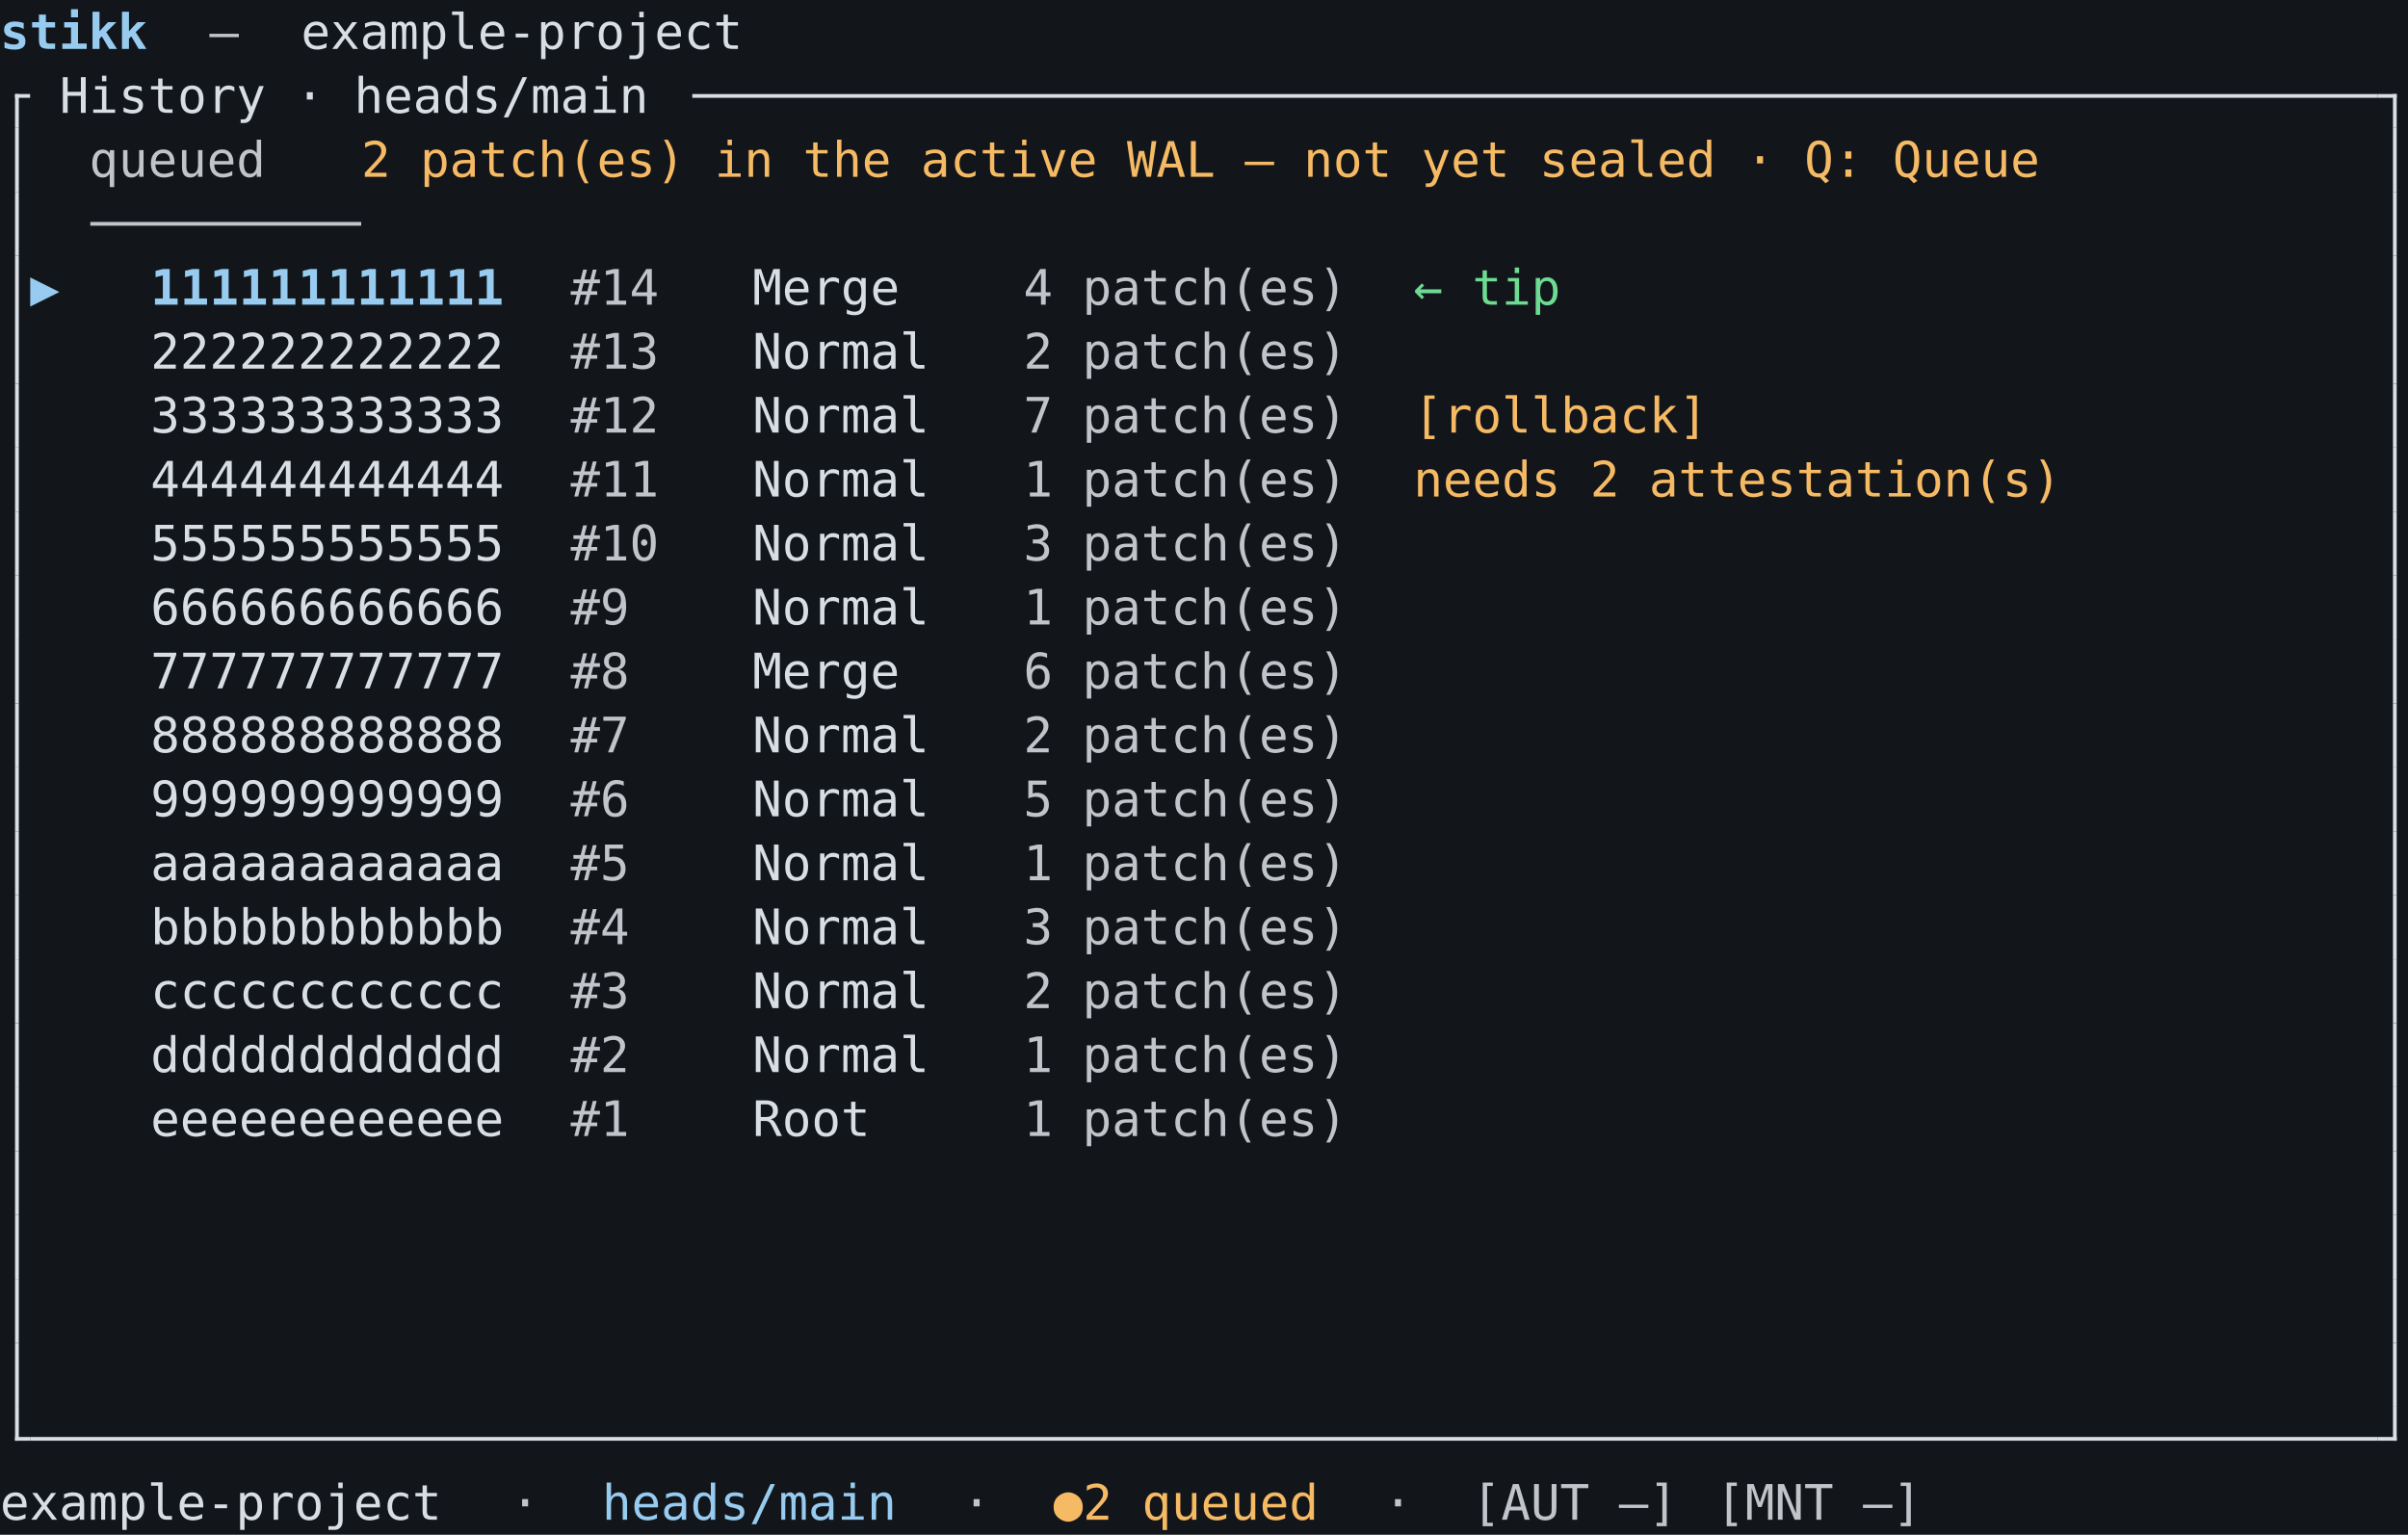
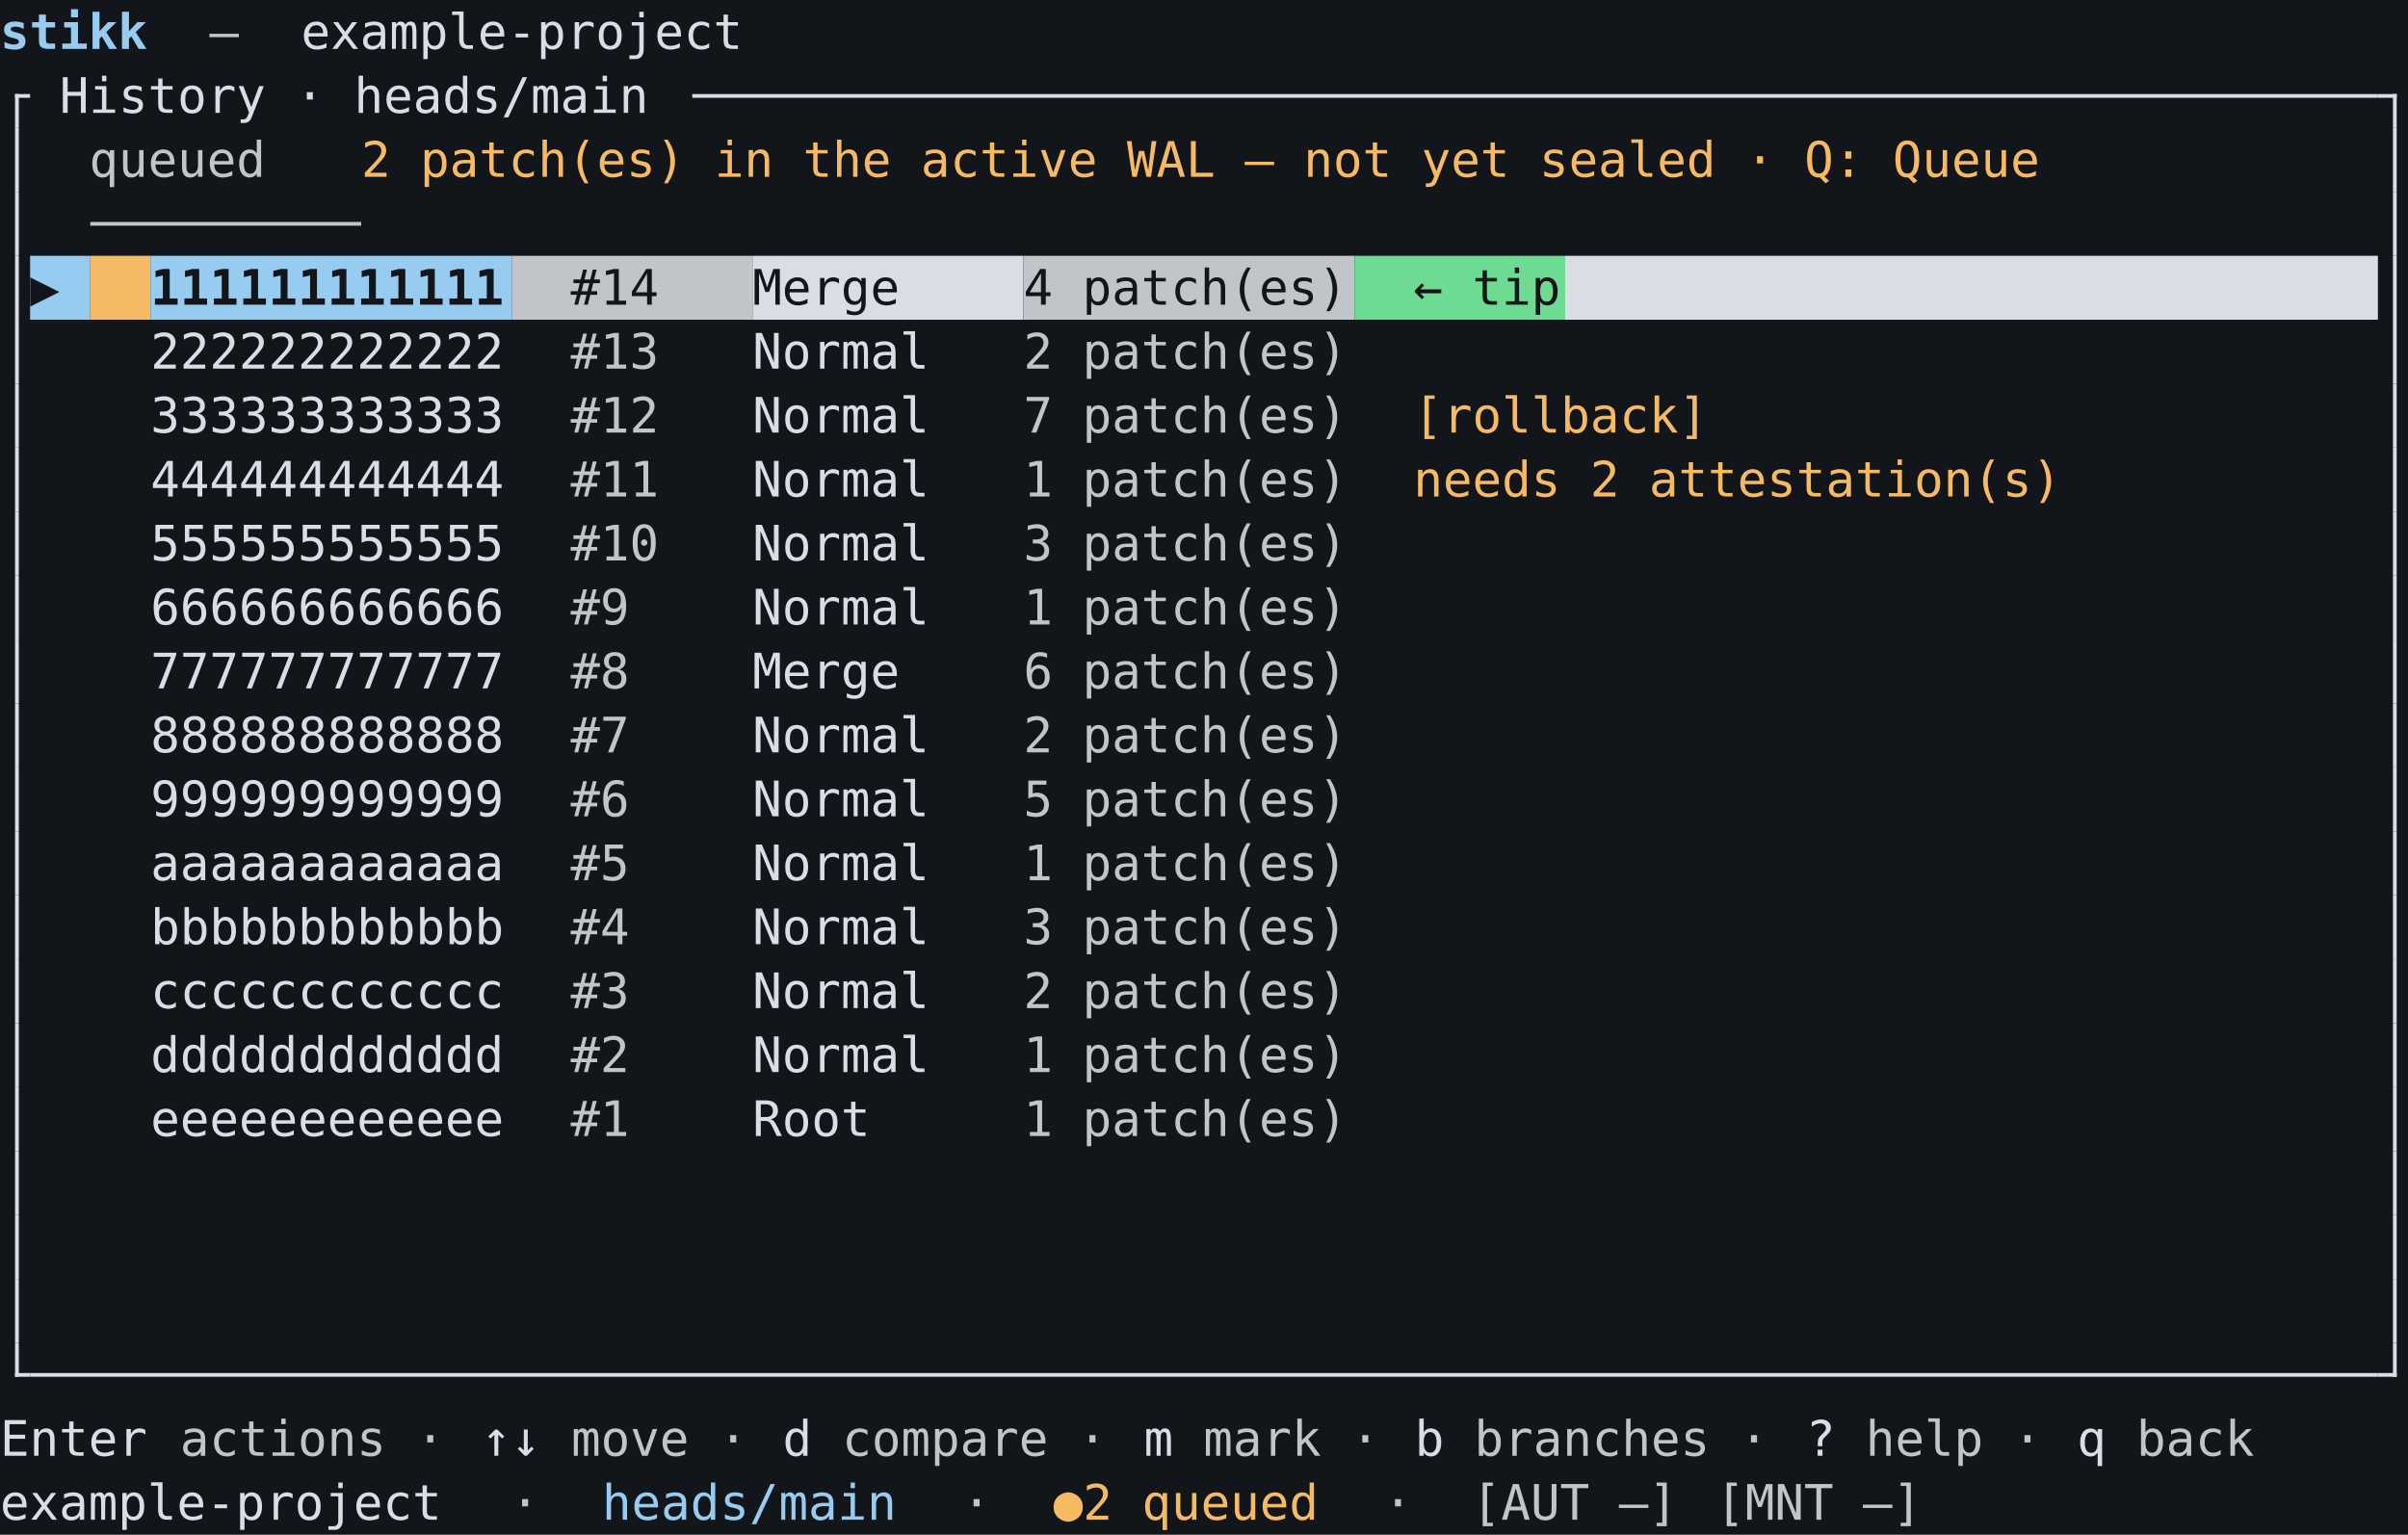
<svg xmlns="http://www.w3.org/2000/svg" width="640" height="408" viewBox="0 0 640 408" role="img">
  <rect width="640" height="408" fill="#12161b" />
  <g font-family="ui-monospace, SFMono-Regular, Menlo, Consolas, monospace" font-size="13" xml:space="preserve">
    <text x="0" y="13" textLength="40" lengthAdjust="spacing" fill="#97cbf0" font-weight="bold">stikk</text>
    <text x="40" y="13" textLength="40" lengthAdjust="spacing" fill="#c1c5ca">  —  </text>
    <text x="80" y="13" textLength="560" lengthAdjust="spacing" fill="#d8dee4">example-project                                                       </text>
    <rect x="4" y="25" width="4" height="1" fill="#d8dee4" />
    <rect x="4" y="25" width="1" height="9" fill="#d8dee4" />
    <text x="8" y="30" textLength="176" lengthAdjust="spacing" fill="#d8dee4"> History · heads/main </text>
    <rect x="184" y="25" width="448" height="1" fill="#d8dee4" />
    <rect x="632" y="25" width="5" height="1" fill="#d8dee4" />
    <rect x="636" y="25" width="1" height="9" fill="#d8dee4" />
    <rect x="4" y="34" width="1" height="17" fill="#d8dee4" />
    <text x="8" y="47" textLength="88" lengthAdjust="spacing" fill="#c1c5ca">  queued   </text>
    <text x="96" y="47" textLength="456" lengthAdjust="spacing" fill="#f7ba64">2 patch(es) in the active WAL — not yet sealed · Q: Queue</text>
    <rect x="636" y="34" width="1" height="17" fill="#d8dee4" />
    <rect x="4" y="51" width="1" height="17" fill="#d8dee4" />
    <rect x="24" y="59" width="72" height="1" fill="#c1c5ca" />
    <rect x="636" y="51" width="1" height="17" fill="#d8dee4" />
    <rect x="4" y="68" width="1" height="17" fill="#d8dee4" />
-     <text x="8" y="81" textLength="16" lengthAdjust="spacing" fill="#97cbf0">▶ </text>
-     <text x="40" y="81" textLength="96" lengthAdjust="spacing" fill="#97cbf0" font-weight="bold">111111111111</text>
-     <text x="136" y="81" textLength="64" lengthAdjust="spacing" fill="#c1c5ca">  #14   </text>
-     <text x="200" y="81" textLength="72" lengthAdjust="spacing" fill="#d8dee4">Merge    </text>
-     <text x="272" y="81" textLength="88" lengthAdjust="spacing" fill="#c1c5ca">4 patch(es)</text>
-     <text x="360" y="81" textLength="56" lengthAdjust="spacing" fill="#6ddb92">  ← tip</text>
+     <rect x="8" y="68" width="16" height="17" fill="#97cbf0" />
+     <text x="8" y="81" textLength="16" lengthAdjust="spacing" fill="#12161b">▶ </text>
+     <rect x="24" y="68" width="16" height="17" fill="#f7ba64" />
+     <rect x="40" y="68" width="96" height="17" fill="#97cbf0" />
+     <text x="40" y="81" textLength="96" lengthAdjust="spacing" fill="#12161b" font-weight="bold">111111111111</text>
+     <rect x="136" y="68" width="64" height="17" fill="#c1c5ca" />
+     <text x="136" y="81" textLength="64" lengthAdjust="spacing" fill="#12161b">  #14   </text>
+     <rect x="200" y="68" width="72" height="17" fill="#d8dee4" />
+     <text x="200" y="81" textLength="72" lengthAdjust="spacing" fill="#12161b">Merge    </text>
+     <rect x="272" y="68" width="88" height="17" fill="#c1c5ca" />
+     <text x="272" y="81" textLength="88" lengthAdjust="spacing" fill="#12161b">4 patch(es)</text>
+     <rect x="360" y="68" width="56" height="17" fill="#6ddb92" />
+     <text x="360" y="81" textLength="56" lengthAdjust="spacing" fill="#12161b">  ← tip</text>
+     <rect x="416" y="68" width="216" height="17" fill="#d8dee4" />
    <rect x="636" y="68" width="1" height="17" fill="#d8dee4" />
    <rect x="4" y="85" width="1" height="17" fill="#d8dee4" />
    <text x="40" y="98" textLength="96" lengthAdjust="spacing" fill="#d8dee4">222222222222</text>
    <text x="136" y="98" textLength="64" lengthAdjust="spacing" fill="#c1c5ca">  #13   </text>
    <text x="200" y="98" textLength="72" lengthAdjust="spacing" fill="#d8dee4">Normal   </text>
    <text x="272" y="98" textLength="88" lengthAdjust="spacing" fill="#c1c5ca">2 patch(es)</text>
    <rect x="636" y="85" width="1" height="17" fill="#d8dee4" />
    <rect x="4" y="102" width="1" height="17" fill="#d8dee4" />
    <text x="40" y="115" textLength="96" lengthAdjust="spacing" fill="#d8dee4">333333333333</text>
    <text x="136" y="115" textLength="64" lengthAdjust="spacing" fill="#c1c5ca">  #12   </text>
    <text x="200" y="115" textLength="72" lengthAdjust="spacing" fill="#d8dee4">Normal   </text>
    <text x="272" y="115" textLength="88" lengthAdjust="spacing" fill="#c1c5ca">7 patch(es)</text>
    <text x="360" y="115" textLength="96" lengthAdjust="spacing" fill="#f7ba64">  [rollback]</text>
    <rect x="636" y="102" width="1" height="17" fill="#d8dee4" />
    <rect x="4" y="119" width="1" height="17" fill="#d8dee4" />
    <text x="40" y="132" textLength="96" lengthAdjust="spacing" fill="#d8dee4">444444444444</text>
    <text x="136" y="132" textLength="64" lengthAdjust="spacing" fill="#c1c5ca">  #11   </text>
    <text x="200" y="132" textLength="72" lengthAdjust="spacing" fill="#d8dee4">Normal   </text>
    <text x="272" y="132" textLength="88" lengthAdjust="spacing" fill="#c1c5ca">1 patch(es)</text>
    <text x="360" y="132" textLength="192" lengthAdjust="spacing" fill="#f7ba64">  needs 2 attestation(s)</text>
    <rect x="636" y="119" width="1" height="17" fill="#d8dee4" />
    <rect x="4" y="136" width="1" height="17" fill="#d8dee4" />
    <text x="40" y="149" textLength="96" lengthAdjust="spacing" fill="#d8dee4">555555555555</text>
    <text x="136" y="149" textLength="64" lengthAdjust="spacing" fill="#c1c5ca">  #10   </text>
    <text x="200" y="149" textLength="72" lengthAdjust="spacing" fill="#d8dee4">Normal   </text>
    <text x="272" y="149" textLength="88" lengthAdjust="spacing" fill="#c1c5ca">3 patch(es)</text>
    <rect x="636" y="136" width="1" height="17" fill="#d8dee4" />
    <rect x="4" y="153" width="1" height="17" fill="#d8dee4" />
    <text x="40" y="166" textLength="96" lengthAdjust="spacing" fill="#d8dee4">666666666666</text>
    <text x="136" y="166" textLength="64" lengthAdjust="spacing" fill="#c1c5ca">  #9    </text>
    <text x="200" y="166" textLength="72" lengthAdjust="spacing" fill="#d8dee4">Normal   </text>
    <text x="272" y="166" textLength="88" lengthAdjust="spacing" fill="#c1c5ca">1 patch(es)</text>
    <rect x="636" y="153" width="1" height="17" fill="#d8dee4" />
    <rect x="4" y="170" width="1" height="17" fill="#d8dee4" />
    <text x="40" y="183" textLength="96" lengthAdjust="spacing" fill="#d8dee4">777777777777</text>
    <text x="136" y="183" textLength="64" lengthAdjust="spacing" fill="#c1c5ca">  #8    </text>
    <text x="200" y="183" textLength="72" lengthAdjust="spacing" fill="#d8dee4">Merge    </text>
    <text x="272" y="183" textLength="88" lengthAdjust="spacing" fill="#c1c5ca">6 patch(es)</text>
    <rect x="636" y="170" width="1" height="17" fill="#d8dee4" />
    <rect x="4" y="187" width="1" height="17" fill="#d8dee4" />
    <text x="40" y="200" textLength="96" lengthAdjust="spacing" fill="#d8dee4">888888888888</text>
    <text x="136" y="200" textLength="64" lengthAdjust="spacing" fill="#c1c5ca">  #7    </text>
    <text x="200" y="200" textLength="72" lengthAdjust="spacing" fill="#d8dee4">Normal   </text>
    <text x="272" y="200" textLength="88" lengthAdjust="spacing" fill="#c1c5ca">2 patch(es)</text>
    <rect x="636" y="187" width="1" height="17" fill="#d8dee4" />
    <rect x="4" y="204" width="1" height="17" fill="#d8dee4" />
    <text x="40" y="217" textLength="96" lengthAdjust="spacing" fill="#d8dee4">999999999999</text>
    <text x="136" y="217" textLength="64" lengthAdjust="spacing" fill="#c1c5ca">  #6    </text>
    <text x="200" y="217" textLength="72" lengthAdjust="spacing" fill="#d8dee4">Normal   </text>
    <text x="272" y="217" textLength="88" lengthAdjust="spacing" fill="#c1c5ca">5 patch(es)</text>
    <rect x="636" y="204" width="1" height="17" fill="#d8dee4" />
    <rect x="4" y="221" width="1" height="17" fill="#d8dee4" />
    <text x="40" y="234" textLength="96" lengthAdjust="spacing" fill="#d8dee4">aaaaaaaaaaaa</text>
    <text x="136" y="234" textLength="64" lengthAdjust="spacing" fill="#c1c5ca">  #5    </text>
    <text x="200" y="234" textLength="72" lengthAdjust="spacing" fill="#d8dee4">Normal   </text>
    <text x="272" y="234" textLength="88" lengthAdjust="spacing" fill="#c1c5ca">1 patch(es)</text>
    <rect x="636" y="221" width="1" height="17" fill="#d8dee4" />
    <rect x="4" y="238" width="1" height="17" fill="#d8dee4" />
    <text x="40" y="251" textLength="96" lengthAdjust="spacing" fill="#d8dee4">bbbbbbbbbbbb</text>
    <text x="136" y="251" textLength="64" lengthAdjust="spacing" fill="#c1c5ca">  #4    </text>
    <text x="200" y="251" textLength="72" lengthAdjust="spacing" fill="#d8dee4">Normal   </text>
    <text x="272" y="251" textLength="88" lengthAdjust="spacing" fill="#c1c5ca">3 patch(es)</text>
    <rect x="636" y="238" width="1" height="17" fill="#d8dee4" />
    <rect x="4" y="255" width="1" height="17" fill="#d8dee4" />
    <text x="40" y="268" textLength="96" lengthAdjust="spacing" fill="#d8dee4">cccccccccccc</text>
    <text x="136" y="268" textLength="64" lengthAdjust="spacing" fill="#c1c5ca">  #3    </text>
    <text x="200" y="268" textLength="72" lengthAdjust="spacing" fill="#d8dee4">Normal   </text>
    <text x="272" y="268" textLength="88" lengthAdjust="spacing" fill="#c1c5ca">2 patch(es)</text>
    <rect x="636" y="255" width="1" height="17" fill="#d8dee4" />
    <rect x="4" y="272" width="1" height="17" fill="#d8dee4" />
    <text x="40" y="285" textLength="96" lengthAdjust="spacing" fill="#d8dee4">dddddddddddd</text>
    <text x="136" y="285" textLength="64" lengthAdjust="spacing" fill="#c1c5ca">  #2    </text>
    <text x="200" y="285" textLength="72" lengthAdjust="spacing" fill="#d8dee4">Normal   </text>
    <text x="272" y="285" textLength="88" lengthAdjust="spacing" fill="#c1c5ca">1 patch(es)</text>
    <rect x="636" y="272" width="1" height="17" fill="#d8dee4" />
    <rect x="4" y="289" width="1" height="17" fill="#d8dee4" />
    <text x="40" y="302" textLength="96" lengthAdjust="spacing" fill="#d8dee4">eeeeeeeeeeee</text>
    <text x="136" y="302" textLength="64" lengthAdjust="spacing" fill="#c1c5ca">  #1    </text>
    <text x="200" y="302" textLength="72" lengthAdjust="spacing" fill="#d8dee4">Root     </text>
    <text x="272" y="302" textLength="88" lengthAdjust="spacing" fill="#c1c5ca">1 patch(es)</text>
    <rect x="636" y="289" width="1" height="17" fill="#d8dee4" />
    <rect x="4" y="306" width="1" height="17" fill="#d8dee4" />
    <rect x="636" y="306" width="1" height="17" fill="#d8dee4" />
    <rect x="4" y="323" width="1" height="17" fill="#d8dee4" />
    <rect x="636" y="323" width="1" height="17" fill="#d8dee4" />
    <rect x="4" y="340" width="1" height="17" fill="#d8dee4" />
    <rect x="636" y="340" width="1" height="17" fill="#d8dee4" />
-     <rect x="4" y="357" width="1" height="17" fill="#d8dee4" />
-     <rect x="636" y="357" width="1" height="17" fill="#d8dee4" />
-     <rect x="4" y="382" width="4" height="1" fill="#d8dee4" />
-     <rect x="4" y="374" width="1" height="9" fill="#d8dee4" />
-     <rect x="8" y="382" width="624" height="1" fill="#d8dee4" />
-     <rect x="632" y="382" width="5" height="1" fill="#d8dee4" />
-     <rect x="636" y="374" width="1" height="9" fill="#d8dee4" />
+     <rect x="4" y="365" width="4" height="1" fill="#d8dee4" />
+     <rect x="4" y="357" width="1" height="9" fill="#d8dee4" />
+     <rect x="8" y="365" width="624" height="1" fill="#d8dee4" />
+     <rect x="632" y="365" width="5" height="1" fill="#d8dee4" />
+     <rect x="636" y="357" width="1" height="9" fill="#d8dee4" />
+     <text x="0" y="387" textLength="40" lengthAdjust="spacing" fill="#d8dee4">Enter</text>
+     <text x="40" y="387" textLength="88" lengthAdjust="spacing" fill="#c1c5ca"> actions · </text>
+     <text x="128" y="387" textLength="16" lengthAdjust="spacing" fill="#d8dee4">↑↓</text>
+     <text x="144" y="387" textLength="64" lengthAdjust="spacing" fill="#c1c5ca"> move · </text>
+     <text x="208" y="387" textLength="8" lengthAdjust="spacing" fill="#d8dee4">d</text>
+     <text x="216" y="387" textLength="88" lengthAdjust="spacing" fill="#c1c5ca"> compare · </text>
+     <text x="304" y="387" textLength="8" lengthAdjust="spacing" fill="#d8dee4">m</text>
+     <text x="312" y="387" textLength="64" lengthAdjust="spacing" fill="#c1c5ca"> mark · </text>
+     <text x="376" y="387" textLength="8" lengthAdjust="spacing" fill="#d8dee4">b</text>
+     <text x="384" y="387" textLength="96" lengthAdjust="spacing" fill="#c1c5ca"> branches · </text>
+     <text x="480" y="387" textLength="8" lengthAdjust="spacing" fill="#d8dee4">?</text>
+     <text x="488" y="387" textLength="64" lengthAdjust="spacing" fill="#c1c5ca"> help · </text>
+     <text x="552" y="387" textLength="8" lengthAdjust="spacing" fill="#d8dee4">q</text>
+     <text x="560" y="387" textLength="40" lengthAdjust="spacing" fill="#c1c5ca"> back</text>
    <text x="0" y="404" textLength="120" lengthAdjust="spacing" fill="#d8dee4">example-project</text>
    <text x="120" y="404" textLength="40" lengthAdjust="spacing" fill="#c1c5ca">  ·  </text>
    <text x="160" y="404" textLength="80" lengthAdjust="spacing" fill="#97cbf0">heads/main</text>
    <text x="240" y="404" textLength="40" lengthAdjust="spacing" fill="#c1c5ca">  ·  </text>
    <text x="280" y="404" textLength="72" lengthAdjust="spacing" fill="#f7ba64">●2 queued</text>
    <text x="352" y="404" textLength="96" lengthAdjust="spacing" fill="#c1c5ca">  ·  [AUT –]</text>
    <text x="456" y="404" textLength="56" lengthAdjust="spacing" fill="#c1c5ca">[MNT –]</text>
  </g>
</svg>
